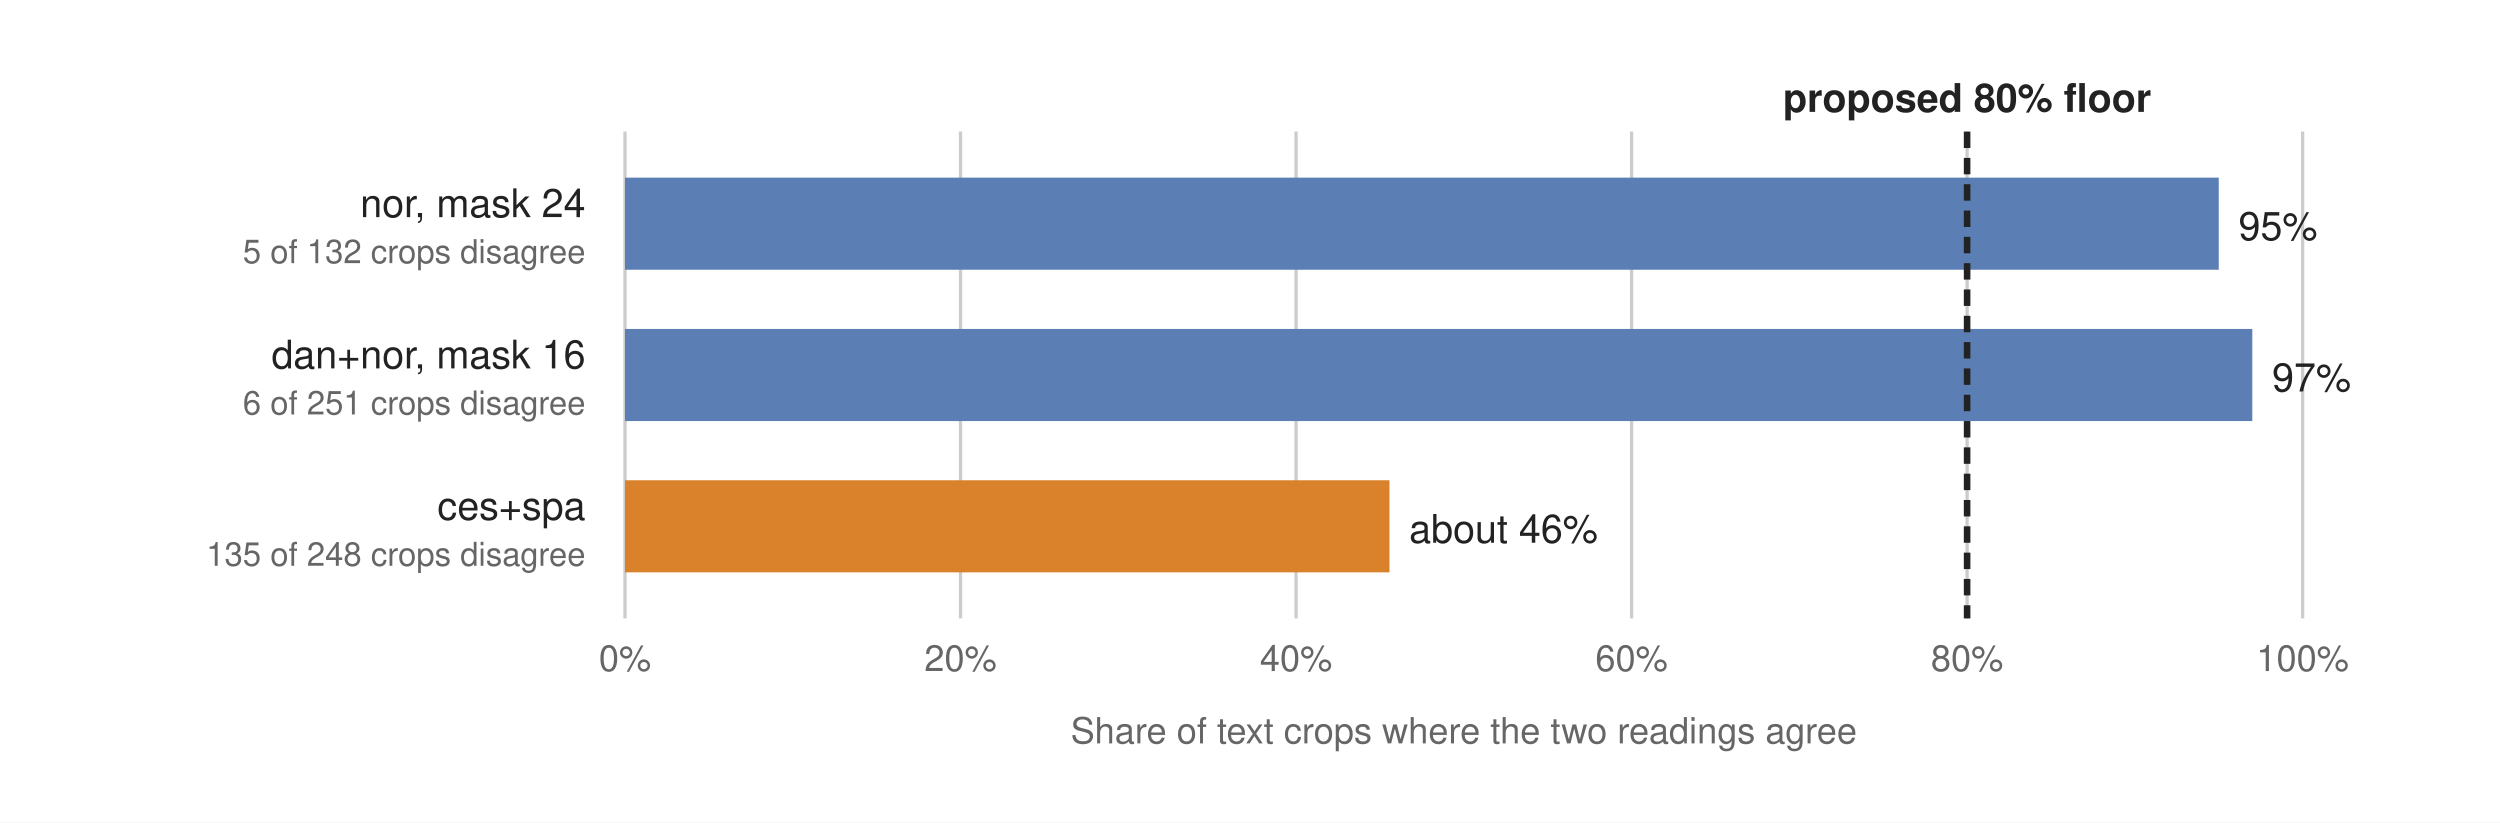
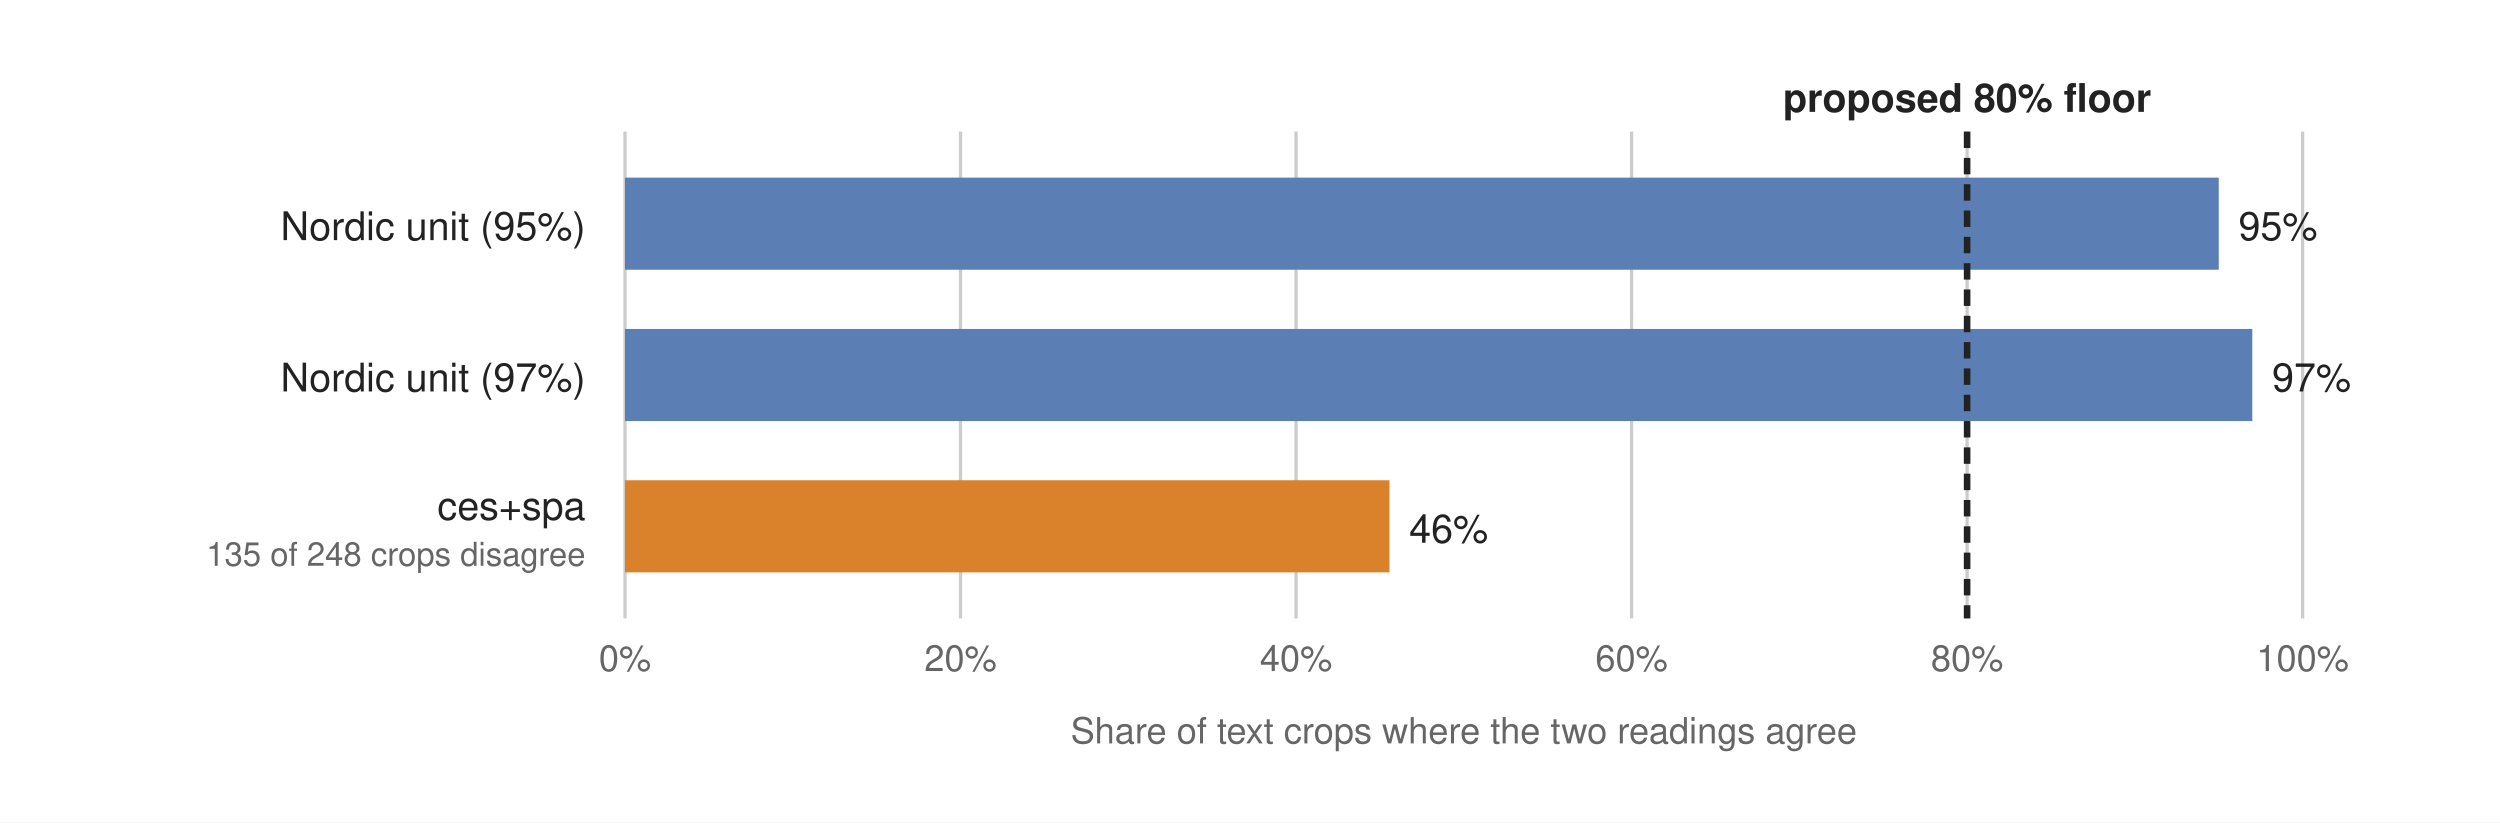
<svg xmlns="http://www.w3.org/2000/svg" viewBox="0 0 760 250" width="760" height="250" font-family="Helvetica Neue, Helvetica, Arial, sans-serif">
  <rect width="760" height="250" fill="white" />
  <line x1="190.0" y1="40" x2="190.0" y2="188" stroke="#ccc" />
  <text x="190.0" y="204" font-size="11" text-anchor="middle" fill="#666" font-weight="normal">0%</text>
  <line x1="292.0" y1="40" x2="292.0" y2="188" stroke="#ccc" />
  <text x="292.0" y="204" font-size="11" text-anchor="middle" fill="#666" font-weight="normal">20%</text>
  <line x1="394.0" y1="40" x2="394.0" y2="188" stroke="#ccc" />
  <text x="394.0" y="204" font-size="11" text-anchor="middle" fill="#666" font-weight="normal">40%</text>
  <line x1="496.0" y1="40" x2="496.0" y2="188" stroke="#ccc" />
  <text x="496.0" y="204" font-size="11" text-anchor="middle" fill="#666" font-weight="normal">60%</text>
  <line x1="598.0" y1="40" x2="598.0" y2="188" stroke="#ccc" />
  <text x="598.0" y="204" font-size="11" text-anchor="middle" fill="#666" font-weight="normal">80%</text>
  <line x1="700.0" y1="40" x2="700.0" y2="188" stroke="#ccc" />
  <text x="700.0" y="204" font-size="11" text-anchor="middle" fill="#666" font-weight="normal">100%</text>
-   <text x="178" y="66" font-size="12" text-anchor="end" fill="#222" font-weight="normal">nor, mask 24</text>
-   <text x="178" y="80" font-size="10" text-anchor="end" fill="#666" font-weight="normal">5 of 132 crops disagree</text>
+   <text x="178" y="73" font-size="12" text-anchor="end" fill="#222" font-weight="normal">Nordic unit (95%)</text>
  <rect x="190" y="54" width="484.5" height="28" fill="#5b7fb4" />
  <text x="680.5" y="73" font-size="12" text-anchor="start" fill="#222" font-weight="normal">95%</text>
-   <text x="178" y="112" font-size="12" text-anchor="end" fill="#222" font-weight="normal">dan+nor, mask 16</text>
-   <text x="178" y="126" font-size="10" text-anchor="end" fill="#666" font-weight="normal">6 of 251 crops disagree</text>
+   <text x="178" y="119" font-size="12" text-anchor="end" fill="#222" font-weight="normal">Nordic unit (97%)</text>
  <rect x="190" y="100" width="494.7" height="28" fill="#5b7fb4" />
  <text x="690.7" y="119" font-size="12" text-anchor="start" fill="#222" font-weight="normal">97%</text>
  <text x="178" y="158" font-size="12" text-anchor="end" fill="#222" font-weight="normal">ces+spa</text>
  <text x="178" y="172" font-size="10" text-anchor="end" fill="#666" font-weight="normal">135 of 248 crops disagree</text>
  <rect x="190" y="146" width="232.4" height="28" fill="#d9822b" />
-   <text x="428.379" y="165" font-size="12" text-anchor="start" fill="#222" font-weight="normal">about 46%</text>
+   <text x="428.379" y="165" font-size="12" text-anchor="start" fill="#222" font-weight="normal">46%</text>
  <line x1="598.0" y1="40" x2="598.0" y2="188" stroke="#222" stroke-width="2" stroke-dasharray="5 3" />
  <text x="598.0" y="34" font-size="12" text-anchor="middle" fill="#222" font-weight="bold">proposed 80% floor</text>
  <text x="445.0" y="226" font-size="11" text-anchor="middle" fill="#666" font-weight="normal">Share of text crops where the two readings agree</text>
</svg>
